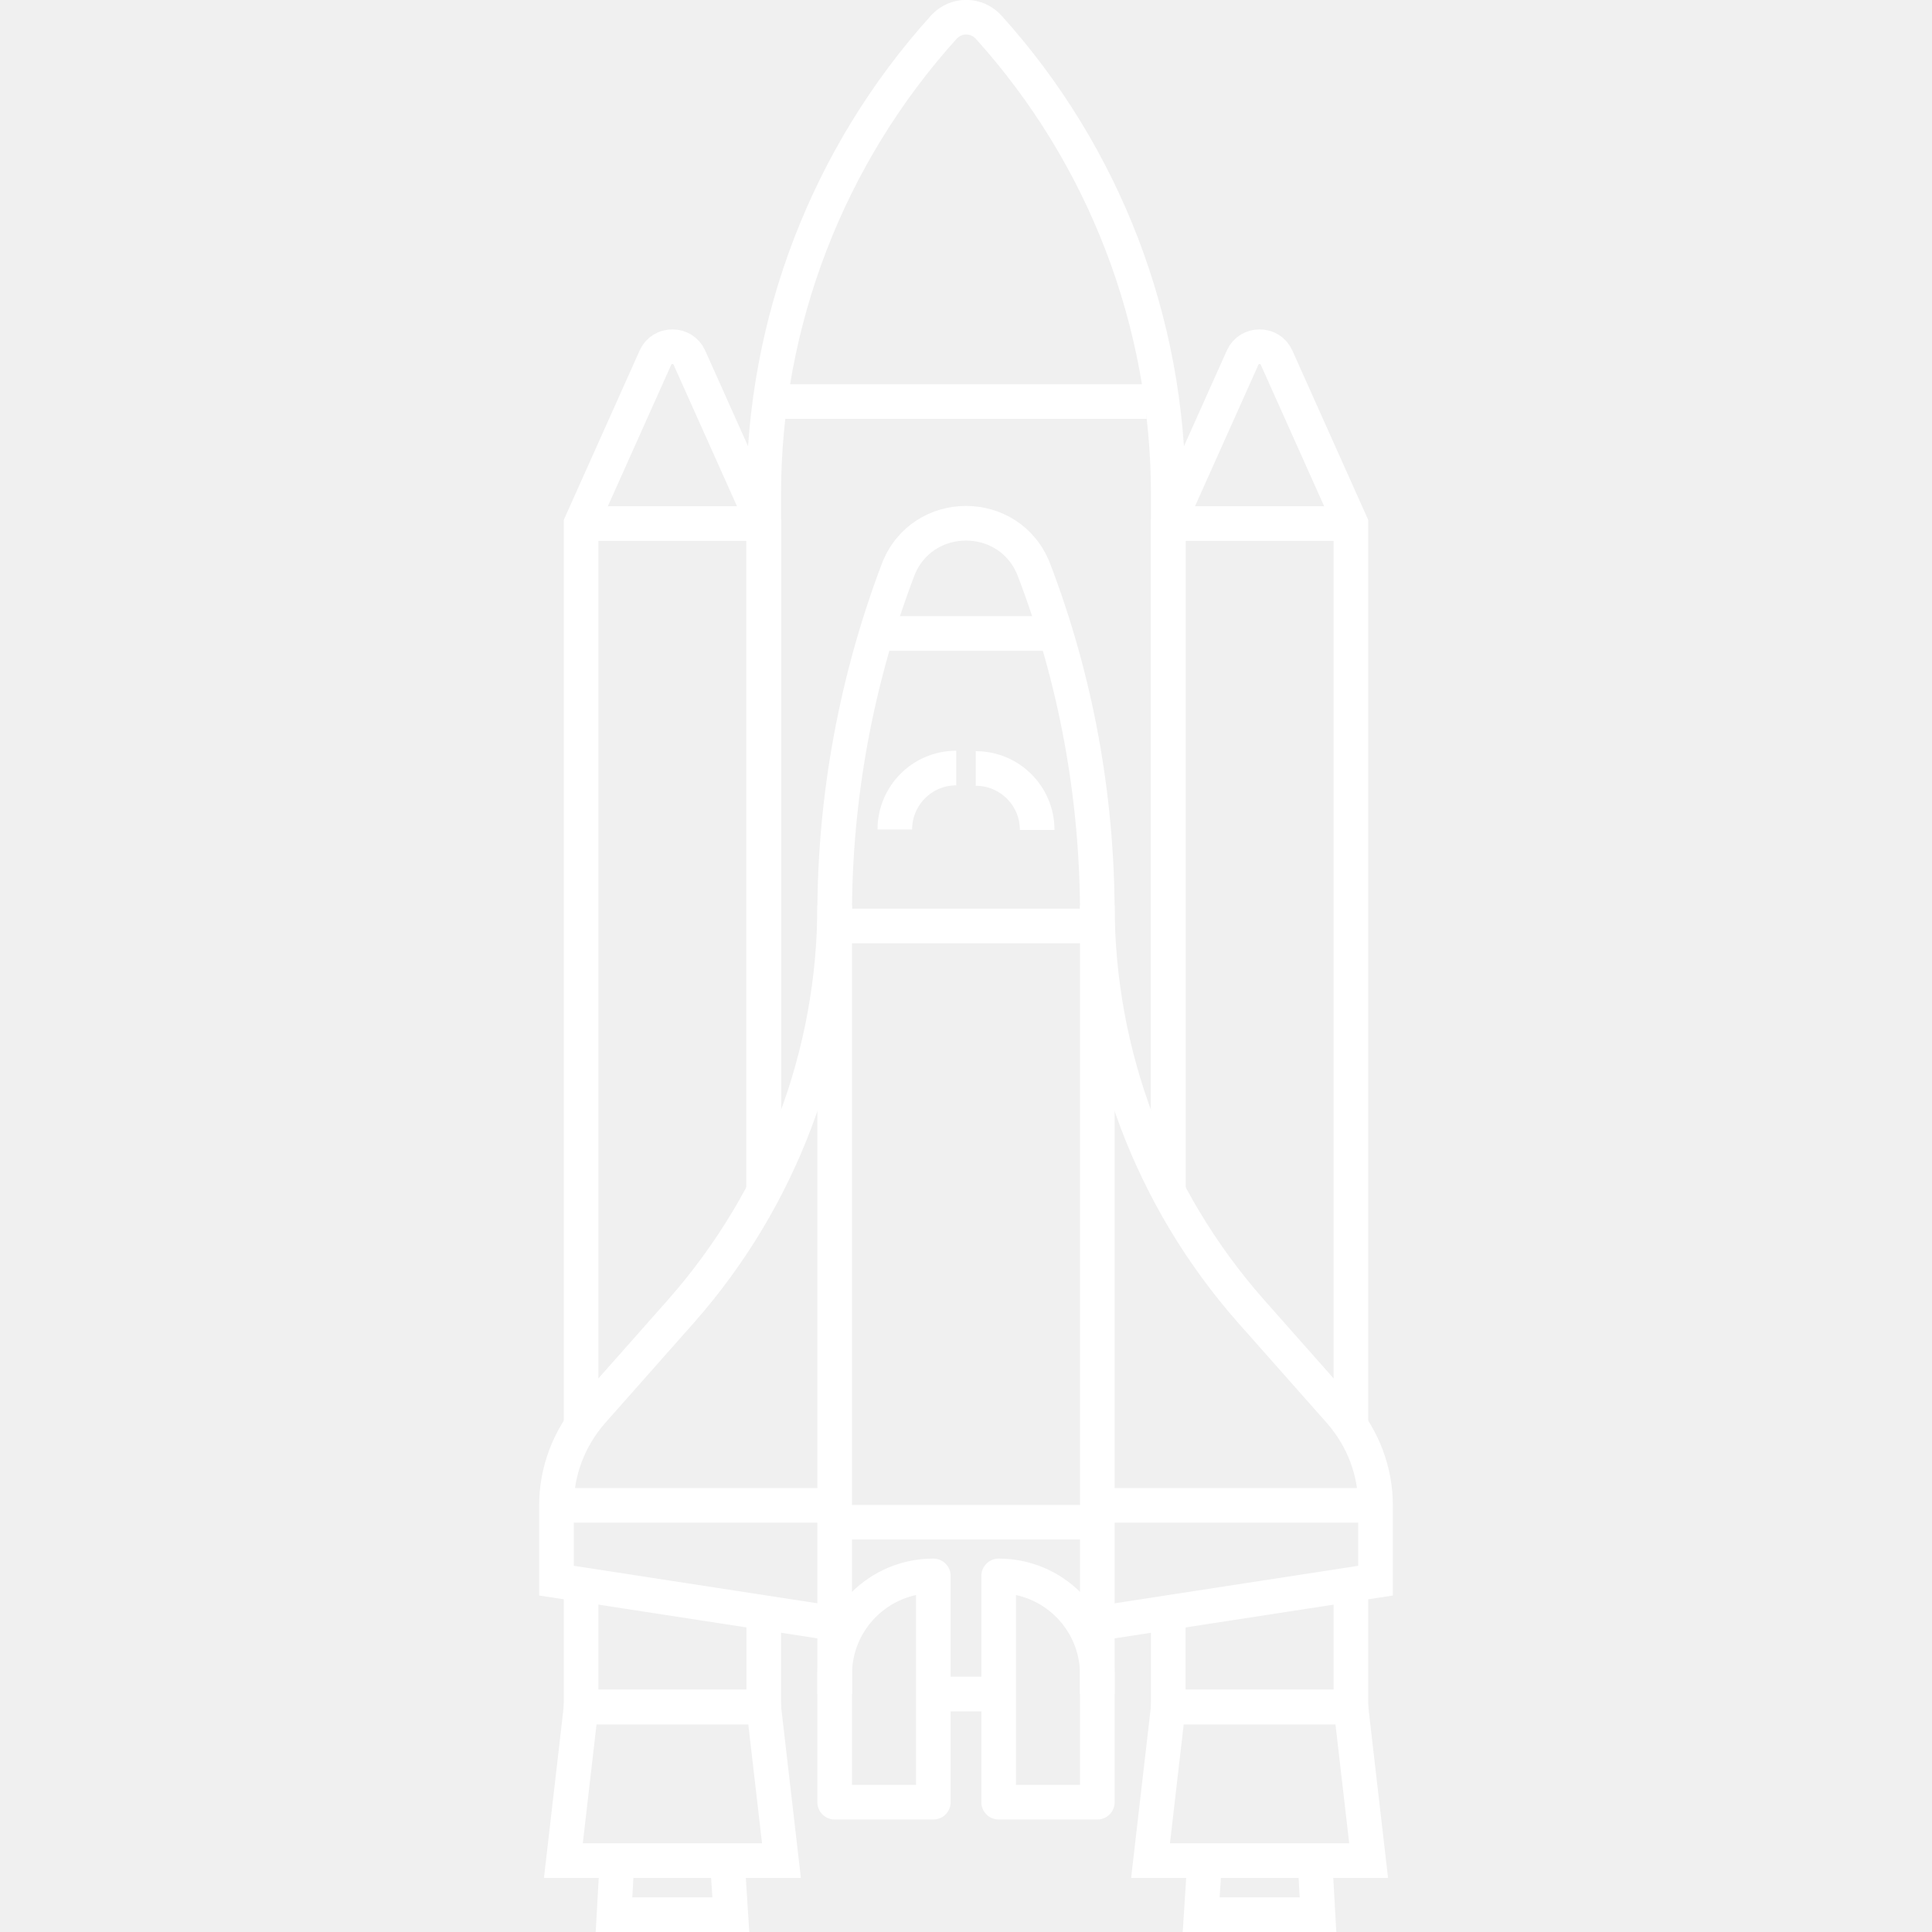
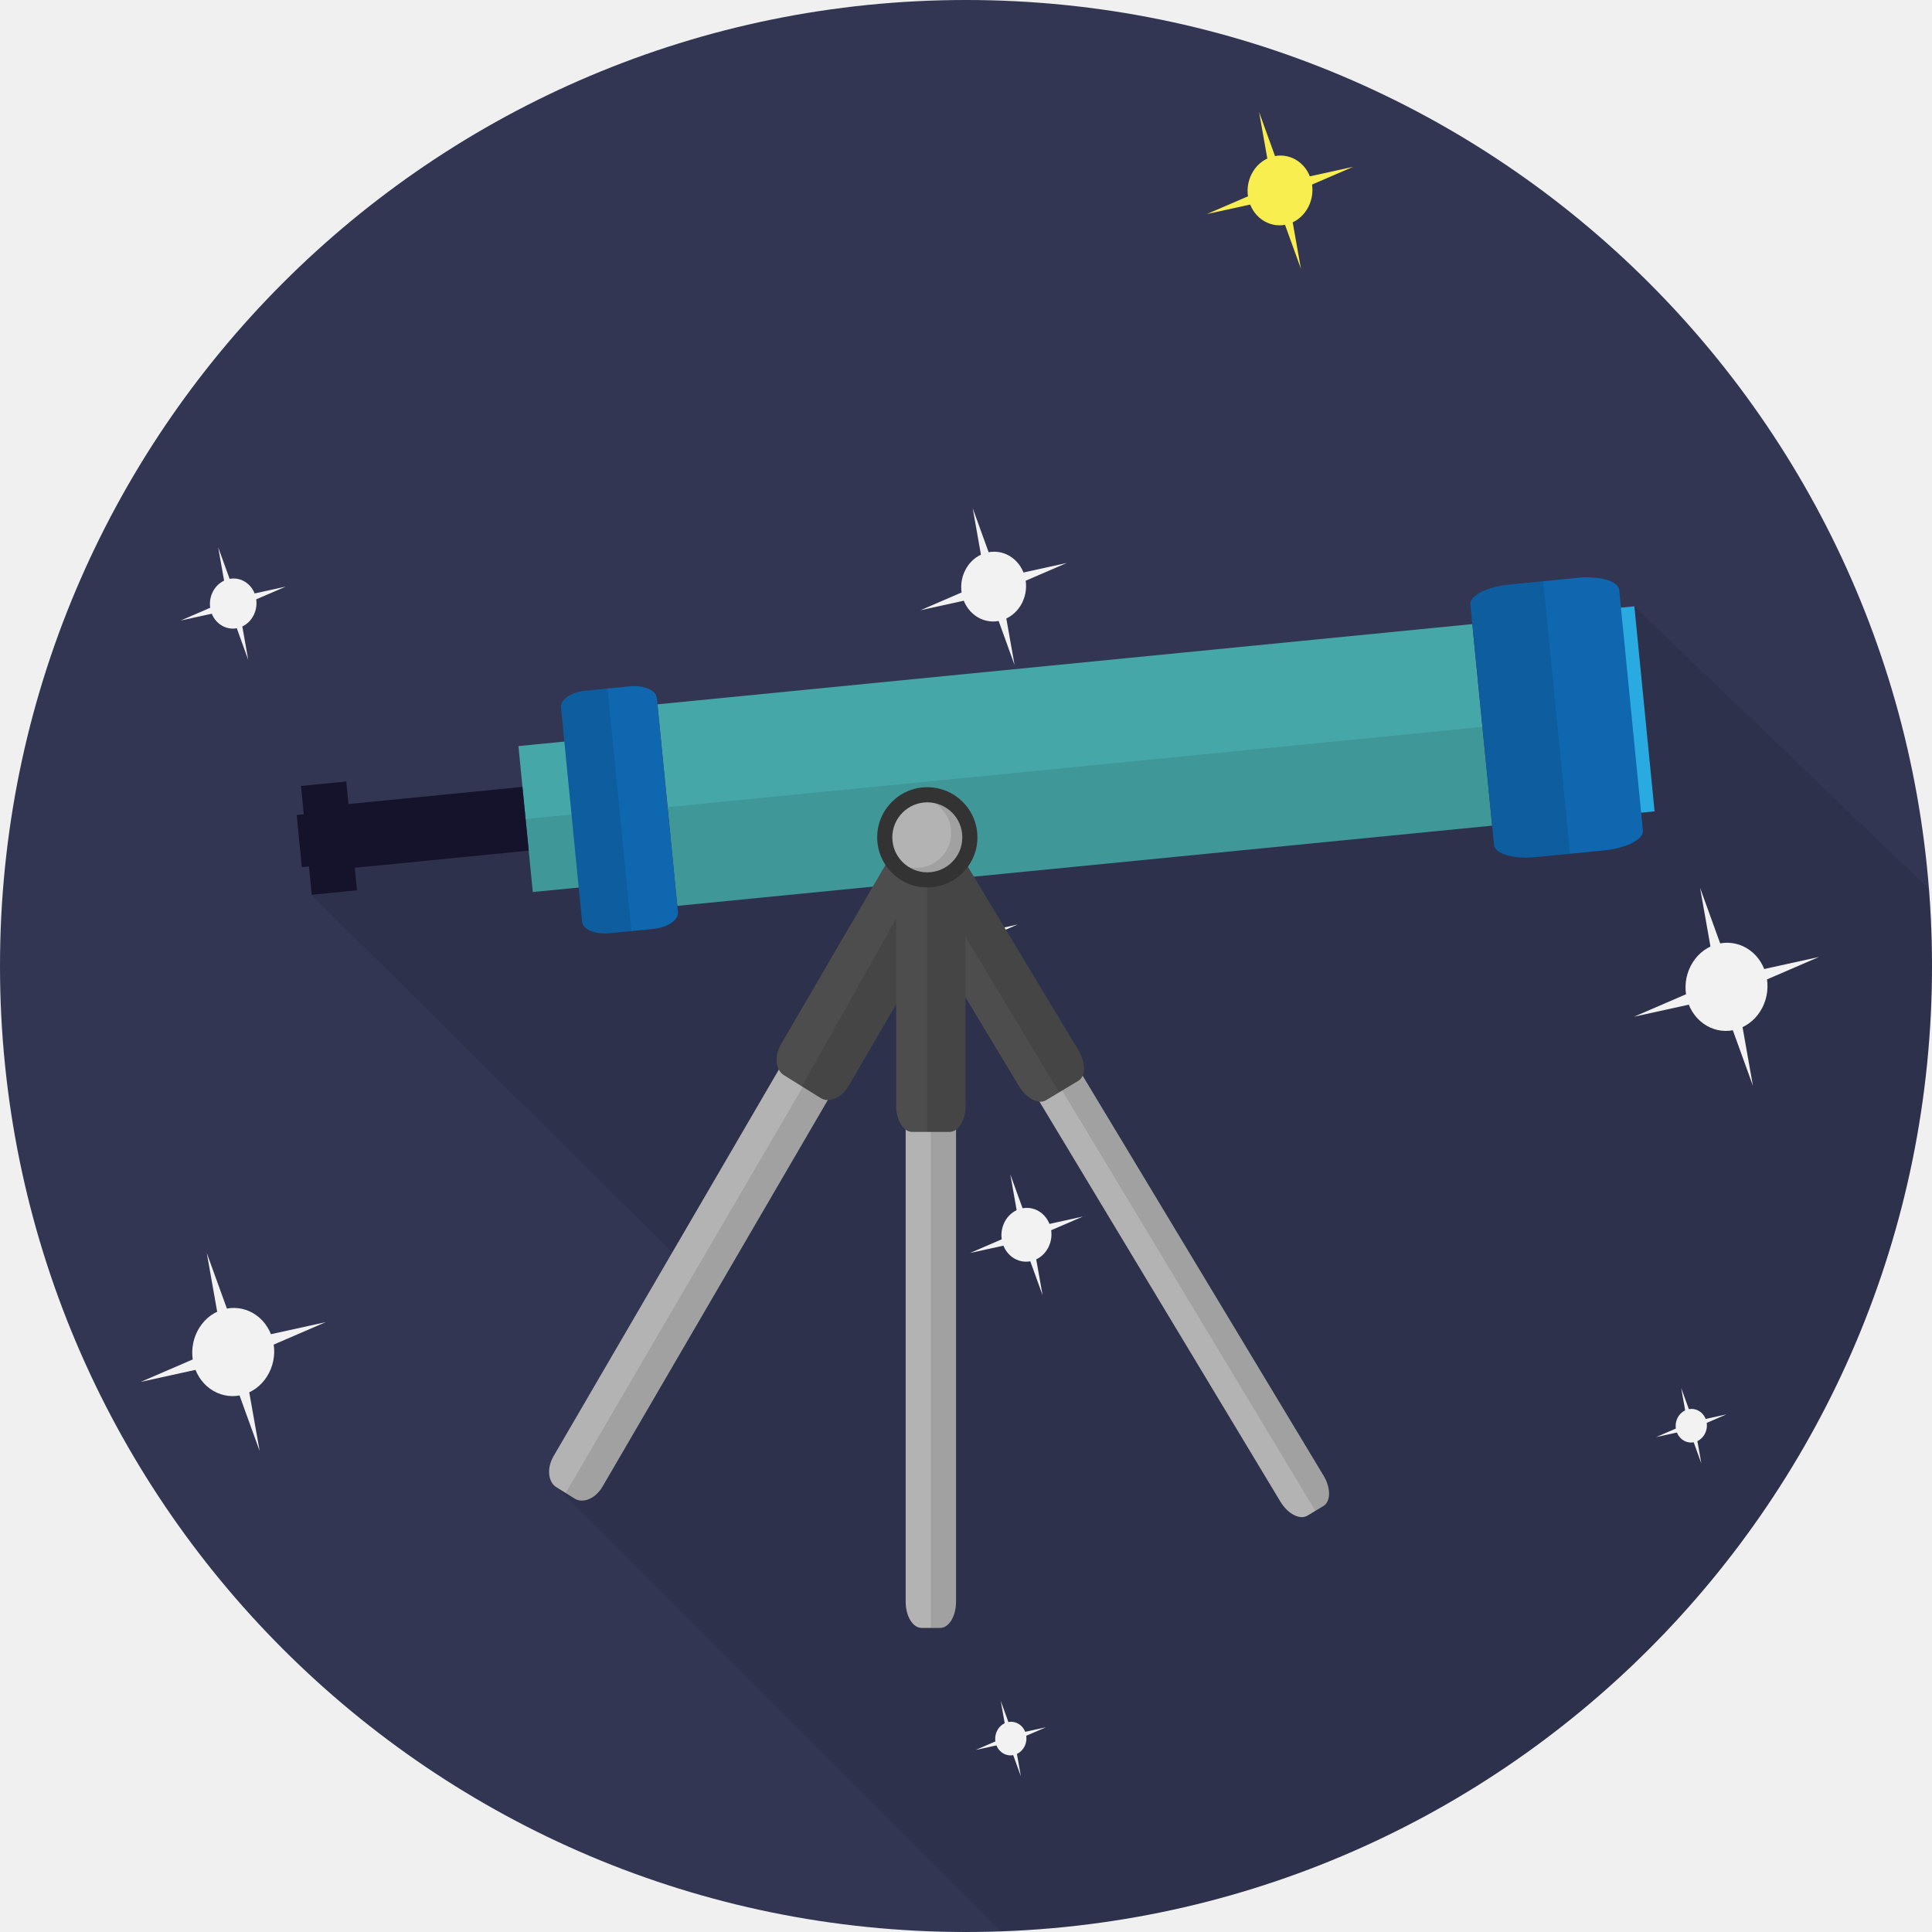
- <svg xmlns="http://www.w3.org/2000/svg" version="1.1" id="Capa_1" x="0px" y="0px" viewBox="0 0 446.5 446.5" style="enable-background:new 0 0 446.5 446.5;" xml:space="preserve">
-   <style type="text/css">
- 	.st0{fill:none;stroke:#FFFFFF;stroke-width:8;stroke-miterlimit:10;}
- 	.st1{fill:none;stroke:#FFFFFF;stroke-width:8;stroke-linejoin:round;stroke-miterlimit:10;}
- </style>
-   <g>
-     <line class="st0" x1="253.6" y1="351.8" x2="192.9" y2="351.8" />
-     <path class="st0" d="M176.5,275.3V114.4c0-39.9,14.8-78.4,41.6-108.1l0,0c2.8-3.1,7.6-3.1,10.4,0l0,0   C255.2,35.9,270,74.4,270,114.4v161" />
-     <path class="st0" d="M192.9,375.2V211.4c0-27.2,5-54.2,14.6-79.6l0,0c5.5-14.5,26-14.5,31.5,0l0,0c9.7,25.4,14.6,52.4,14.6,79.6   v163.8" />
-     <line class="st0" x1="230.8" y1="391.5" x2="215.7" y2="391.5" />
-     <path class="st0" d="M253.6,391.5V387v-11.8l64.3-9.9v-17.4c0-7.9-2.9-15.5-8.1-21.5L289,302.9c-22.8-25.9-35.4-59.2-35.4-93.7" />
-     <path class="st0" d="M192.9,391.5V387v-11.8l-64.3-9.9v-17.4c0-7.9,2.9-15.5,8.1-21.5l20.8-23.5c22.8-25.9,35.4-59.2,35.4-93.7" />
-     <line class="st0" x1="318" y1="347.9" x2="253.6" y2="347.9" />
-     <line class="st0" x1="192.9" y1="347.9" x2="128.5" y2="347.9" />
-     <line class="st0" x1="191.9" y1="214" x2="250.9" y2="214" />
-     <line class="st0" x1="203.1" y1="146.4" x2="243.4" y2="146.4" />
-     <path class="st0" d="M206.8,191.7c0-7.8,6.3-14.2,14.2-14.2" />
-     <path class="st0" d="M225.5,177.6c7.8,0,14.2,6.3,14.2,14.2" />
-     <path class="st1" d="M215.7,416.5h-22.8V387c0-12.6,10.2-22.8,22.8-22.8l0,0V416.5z" />
-     <path class="st1" d="M253.6,416.5h-22.8v-52.3l0,0c12.6,0,22.8,10.2,22.8,22.8V416.5z" />
-     <line class="st0" x1="178.7" y1="92.8" x2="265" y2="92.8" />
-     <path class="st0" d="M134.3,329.5V121l17.2-38.4c1.5-3.3,6.3-3.3,7.8,0l17.2,38.4v154.3" />
-     <polyline class="st0" points="176.5,372.7 176.5,394.5 134.3,394.5 134.3,366.2  " />
-     <polygon class="st0" points="180.6,430 130.2,430 134.3,394.5 176.5,394.5  " />
-     <polyline class="st0" points="168.1,430 168.9,442.5 141.9,442.5 142.6,430  " />
-     <polyline class="st0" points="303.9,430 304.6,442.5 277.6,442.5 278.4,430  " />
-     <polygon class="st0" points="316.3,430 265.9,430 270,394.5 312.2,394.5  " />
-     <line class="st0" x1="134.3" y1="121" x2="172.7" y2="121" />
-     <path class="st0" d="M270,275.3V121l17.2-38.4c1.5-3.3,6.3-3.3,7.8,0l17.2,38.4v208.5" />
-     <polyline class="st0" points="312.2,366.2 312.2,394.5 270,394.5 270,372.7  " />
-     <line class="st0" x1="312.2" y1="121" x2="273.8" y2="121" />
+ <svg xmlns="http://www.w3.org/2000/svg" version="1.1" id="Telescope" x="0px" y="0px" width="512px" height="512px" viewBox="0 0 512 512" enable-background="new 0 0 512 512" xml:space="preserve">
+   <circle id="Background_1_" fill="#323653" cx="256" cy="255.999" r="256" />
+   <path id="Shadow" opacity="0.1" d="M512,255.999c0-6.87-0.278-13.675-0.81-20.408l-78.079-74.904L92.333,225.5l-9.722,11.627  l102.28,101.522l-37.431,55.488L265.143,511.82C402.29,507.004,512,394.321,512,255.999z" />
+   <g id="Stars">
+     <g>
+       <path fill="#F2F2F2" d="M271.587,152.785c1.307,4.887-1.34,10.043-5.9,11.522c-4.566,1.474-9.322-1.295-10.627-6.184    c-1.304-4.889,1.338-10.05,5.896-11.52C265.521,145.129,270.281,147.898,271.587,152.785z" />
+       <polygon fill="#F2F2F2" points="257.778,134.685 261.559,156.021 268.869,176.221 265.086,154.884   " />
+       <polygon fill="#F2F2F2" points="243.932,161.716 263.823,157.346 282.708,149.192 262.815,153.567   " />
+     </g>
+     <g>
+       <path fill="#F9EE50" d="M347.479,47.797c1.307,4.887-1.34,10.043-5.9,11.522c-4.566,1.474-9.322-1.295-10.627-6.184    c-1.304-4.889,1.338-10.05,5.896-11.52C341.414,40.142,346.174,42.911,347.479,47.797z" />
+       <polygon fill="#F9EE50" points="333.671,29.697 337.451,51.034 344.762,71.234 340.979,49.896   " />
+       <polygon fill="#F9EE50" points="319.824,56.729 339.716,52.358 358.601,44.205 338.708,48.58   " />
+     </g>
+     <g>
+       <path fill="#F2F2F2" d="M278.392,325.171c1.006,3.769-1.035,7.745-4.553,8.883c-3.521,1.137-7.189-0.997-8.193-4.767    c-1.008-3.771,1.029-7.752,4.545-8.883C273.712,319.266,277.386,321.4,278.392,325.171z" />
+       <polygon fill="#F2F2F2" points="267.739,311.212 270.657,327.667 276.296,343.246 273.376,326.789   " />
+       <polygon fill="#F2F2F2" points="257.062,332.057 272.403,328.686 286.968,322.398 271.626,325.771   " />
+     </g>
+     <g>
+       <path fill="#F2F2F2" d="M72.248,354.928c1.651,6.173-1.692,12.694-7.458,14.557c-5.765,1.861-11.779-1.635-13.427-7.813    c-1.647-6.178,1.69-12.696,7.451-14.557C64.584,345.252,70.596,348.748,72.248,354.928z" />
+       <polygon fill="#F2F2F2" points="54.799,332.057 59.575,359.019 68.812,384.539 64.032,357.579   " />
+       <polygon fill="#F2F2F2" points="37.304,366.211 62.441,360.688 86.3,350.387 61.166,355.912   " />
+     </g>
+     <g>
+       <path fill="#F2F2F2" d="M467.984,258.149c1.651,6.173-1.692,12.694-7.457,14.557c-5.766,1.861-11.779-1.635-13.428-7.813    c-1.647-6.178,1.69-12.696,7.451-14.557C460.32,248.474,466.333,251.97,467.984,258.149z" />
+       <polygon fill="#F2F2F2" points="450.535,235.278 455.312,262.24 464.549,287.761 459.77,260.801   " />
+       <polygon fill="#F2F2F2" points="433.041,269.433 458.178,263.909 482.037,253.608 456.902,259.134   " />
+     </g>
+     <g>
+       <path fill="#F2F2F2" d="M271.854,459.461c0.631,2.354-0.645,4.833-2.838,5.544c-2.197,0.712-4.488-0.619-5.117-2.975    c-0.629-2.354,0.645-4.837,2.84-5.546C268.936,455.772,271.227,457.106,271.854,459.461z" />
+       <polygon fill="#F2F2F2" points="265.205,450.75 267.027,461.021 270.545,470.742 268.727,460.472   " />
+       <polygon fill="#F2F2F2" points="258.543,463.761 268.121,461.653 277.209,457.732 267.633,459.836   " />
+     </g>
+     <g>
+       <path fill="#F2F2F2" d="M452.184,376.547c0.631,2.354-0.645,4.833-2.838,5.544c-2.197,0.712-4.488-0.619-5.117-2.975    c-0.629-2.354,0.645-4.837,2.84-5.546C449.266,372.858,451.557,374.192,452.184,376.547z" />
+       <polygon fill="#F2F2F2" points="445.535,367.836 447.357,378.106 450.875,387.828 449.057,377.558   " />
+       <polygon fill="#F2F2F2" points="438.873,380.847 448.451,378.739 457.539,374.818 447.963,376.922   " />
+     </g>
+     <g id="Star_11_">
+       <path fill="#F2F2F2" d="M67.735,158.033c0.936,3.509-0.96,7.214-4.236,8.272c-3.276,1.059-6.694-0.929-7.63-4.438    c-0.938-3.512,0.96-7.217,4.235-8.274C63.381,152.535,66.798,154.522,67.735,158.033z" />
+       <polygon fill="#F2F2F2" points="57.821,145.038 60.535,160.361 65.782,174.863 63.068,159.541   " />
+       <polygon fill="#F2F2F2" points="47.878,164.445 62.163,161.307 75.724,155.453 61.438,158.594   " />
+     </g>
+     <g>
+       <path fill="#F2F2F2" d="M261.104,247.778c1.007,3.769-1.034,7.746-4.552,8.887c-3.521,1.137-7.188-0.999-8.194-4.77    c-1.007-3.771,1.03-7.751,4.547-8.884C256.425,241.874,260.096,244.01,261.104,247.778z" />
+       <polygon fill="#F2F2F2" points="250.453,233.819 253.368,250.275 259.007,265.854 256.089,249.397   " />
+       <polygon fill="#F2F2F2" points="239.773,254.667 255.115,251.296 269.68,245.008 254.338,248.382   " />
+     </g>
+   </g>
+   <g id="Telescope_2_">
+     <g>
+       <g>
+         <rect x="176.344" y="175.886" transform="matrix(0.9952 -0.098 0.098 0.9952 -18.4995 28.8969)" fill="#46A7A9" width="216.984" height="53.667" />
+         <rect x="177.686" y="203.193" transform="matrix(0.9952 -0.098 0.098 0.9952 -19.8282 29.094)" opacity="0.1" width="216.984" height="26.295" />
+         <rect x="426.331" y="161.02" transform="matrix(0.9952 -0.0981 0.0981 0.9952 -16.391 43.1854)" fill="#29ABE2" width="9.479" height="54.593" />
+         <g>
+           <path fill="#0F67AF" d="M435.381,220.063c0.23,2.348-4.346,4.719-10.223,5.297l-18.156,1.788      c-5.875,0.579-10.826-0.853-11.059-3.2l-6.277-63.726c-0.23-2.347,4.346-4.719,10.223-5.297l18.156-1.789      c5.877-0.579,10.826,0.854,11.057,3.202L435.381,220.063z" />
+           <path opacity="0.1" d="M408.965,154.031l-9.076,0.894c-5.877,0.579-10.453,2.95-10.223,5.297l6.277,63.726      c0.232,2.348,5.184,3.779,11.059,3.2l9.076-0.894L408.965,154.031z" />
+         </g>
+         <rect x="139.23" y="196.401" transform="matrix(0.9952 -0.098 0.098 0.9952 -20.4197 15.907)" fill="#46A7A9" width="24.994" height="38.861" />
+         <rect x="140.183" y="215.784" transform="matrix(0.9952 -0.098 0.098 0.9952 -21.3625 16.0468)" opacity="0.1" width="24.994" height="19.43" />
+         <g>
+           <path fill="#0F67AF" d="M179.66,241.712c0.206,2.086-2.697,4.083-6.483,4.456l-11.695,1.151      c-3.786,0.373-7.022-1.019-7.228-3.105l-5.586-56.712c-0.206-2.089,2.696-4.083,6.482-4.456l11.695-1.152      c3.787-0.373,7.022,1.017,7.228,3.105L179.66,241.712z" />
+           <path opacity="0.1" d="M160.998,182.469l-5.847,0.576c-3.786,0.373-6.688,2.367-6.482,4.456l5.586,56.712      c0.206,2.087,3.442,3.479,7.228,3.105l5.848-0.576L160.998,182.469z" />
+         </g>
+       </g>
+       <polygon fill="#15132B" points="138.451,208.539 92.355,213.079 91.767,207.102 79.77,208.284 80.509,215.788 78.623,215.974     79.986,229.81 81.873,229.624 82.611,237.127 94.608,235.945 94.019,229.968 140.115,225.428   " />
+     </g>
+     <g>
+       <g>
+         <g>
+           <path fill="#B3B3B3" d="M350.758,391.066c1.957,3.249,1.932,6.854-0.057,8.049l-4.236,2.552      c-1.988,1.197-5.184-0.464-7.143-3.713l-66.607-110.577c-1.957-3.249-1.932-6.854,0.057-8.051l4.236-2.552      c1.986-1.197,5.184,0.465,7.141,3.714L350.758,391.066z" />
+           <path opacity="0.1" d="M277.008,276.774l-2.119,1.275l73.693,122.342l2.119-1.276c1.988-1.195,2.014-4.8,0.057-8.049      l-66.609-110.578C282.191,277.239,278.994,275.577,277.008,276.774z" />
+         </g>
+         <g>
+           <path fill="#4D4D4D" d="M285.818,278.369c1.957,3.249,1.934,6.854-0.055,8.052l-8.561,5.155      c-1.988,1.198-5.186-0.465-7.143-3.716l-29.407-48.816c-1.958-3.25-1.932-6.853,0.056-8.05l8.56-5.157      c1.988-1.197,5.185,0.465,7.143,3.714L285.818,278.369z" />
+           <path opacity="0.1" d="M249.27,225.837l-5.087,3.064l36.493,60.584l5.088-3.064c1.988-1.197,2.012-4.803,0.055-8.052      l-29.406-48.818C254.455,226.302,251.258,224.64,249.27,225.837z" />
+         </g>
+       </g>
+       <g>
+         <g>
+           <path fill="#B3B3B3" d="M146.69,385.913c-1.83,3.141-1.485,6.823,0.77,8.225l4.807,2.989c2.255,1.402,5.565-0.005,7.396-3.146      l62.286-106.885c1.83-3.141,1.486-6.823-0.77-8.227l-4.806-2.988c-2.254-1.403-5.566,0.005-7.396,3.146L146.69,385.913z" />
+           <path opacity="0.1" d="M159.663,393.981l62.286-106.885c1.83-3.141,1.486-6.823-0.77-8.227l-2.242-1.395l-69.031,118.183      l2.361,1.469C154.521,398.529,157.832,397.122,159.663,393.981z" />
+         </g>
+         <g>
+           <path fill="#4D4D4D" d="M206.983,276.712c-1.83,3.141-1.486,6.824,0.77,8.227l9.711,6.039c2.255,1.403,5.567-0.005,7.397-3.147      l27.498-47.187c1.83-3.142,1.485-6.822-0.771-8.225l-9.711-6.042c-2.255-1.402-5.566,0.006-7.396,3.146L206.983,276.712z" />
+           <path opacity="0.1" d="M224.862,287.83l27.498-47.187c1.83-3.142,1.485-6.822-0.771-8.225l-5.873-3.654l-33.203,59.133      l4.951,3.079C219.72,292.381,223.031,290.973,224.862,287.83z" />
+         </g>
+       </g>
+       <g>
+         <g>
+           <path fill="#B3B3B3" d="M253.362,424.472c0,3.834-1.881,6.94-4.202,6.94h-4.946c-2.32,0-4.201-3.106-4.201-6.94V293.982      c0-3.835,1.881-6.941,4.201-6.941h4.946c2.32,0,4.202,3.106,4.202,6.941V424.472z" />
+           <path opacity="0.1" d="M249.16,287.041h-2.473v144.371h2.473c2.32,0,4.202-3.106,4.202-6.94V293.982      C253.362,290.147,251.48,287.041,249.16,287.041z" />
+         </g>
+         <g>
+           <path fill="#4D4D4D" d="M255.885,293.017c0,3.835-1.881,6.943-4.202,6.943h-9.993c-2.321,0-4.202-3.108-4.202-6.943v-57.608      c0-3.834,1.881-6.94,4.202-6.94h9.993c2.321,0,4.202,3.106,4.202,6.94V293.017z" />
+           <path opacity="0.1" d="M251.684,228.468h-5.939v71.492h5.939c2.321,0,4.202-3.108,4.202-6.943v-57.608      C255.885,231.574,254.004,228.468,251.684,228.468z" />
+         </g>
+       </g>
+       <g>
+         <circle fill="#333333" cx="245.745" cy="221.902" r="13.279" />
+         <circle fill="#B3B3B3" cx="245.745" cy="221.902" r="9.274" />
+         <path opacity="0.1" d="M247.638,212.823c2.651,1.633,4.424,4.553,4.424,7.894c0,5.122-4.152,9.274-9.274,9.274     c-0.648,0-1.281-0.067-1.893-0.194c1.413,0.87,3.07,1.38,4.851,1.38c5.122,0,9.273-4.152,9.273-9.274     C255.019,217.43,251.853,213.697,247.638,212.823z" />
+       </g>
+     </g>
  </g>
</svg>
